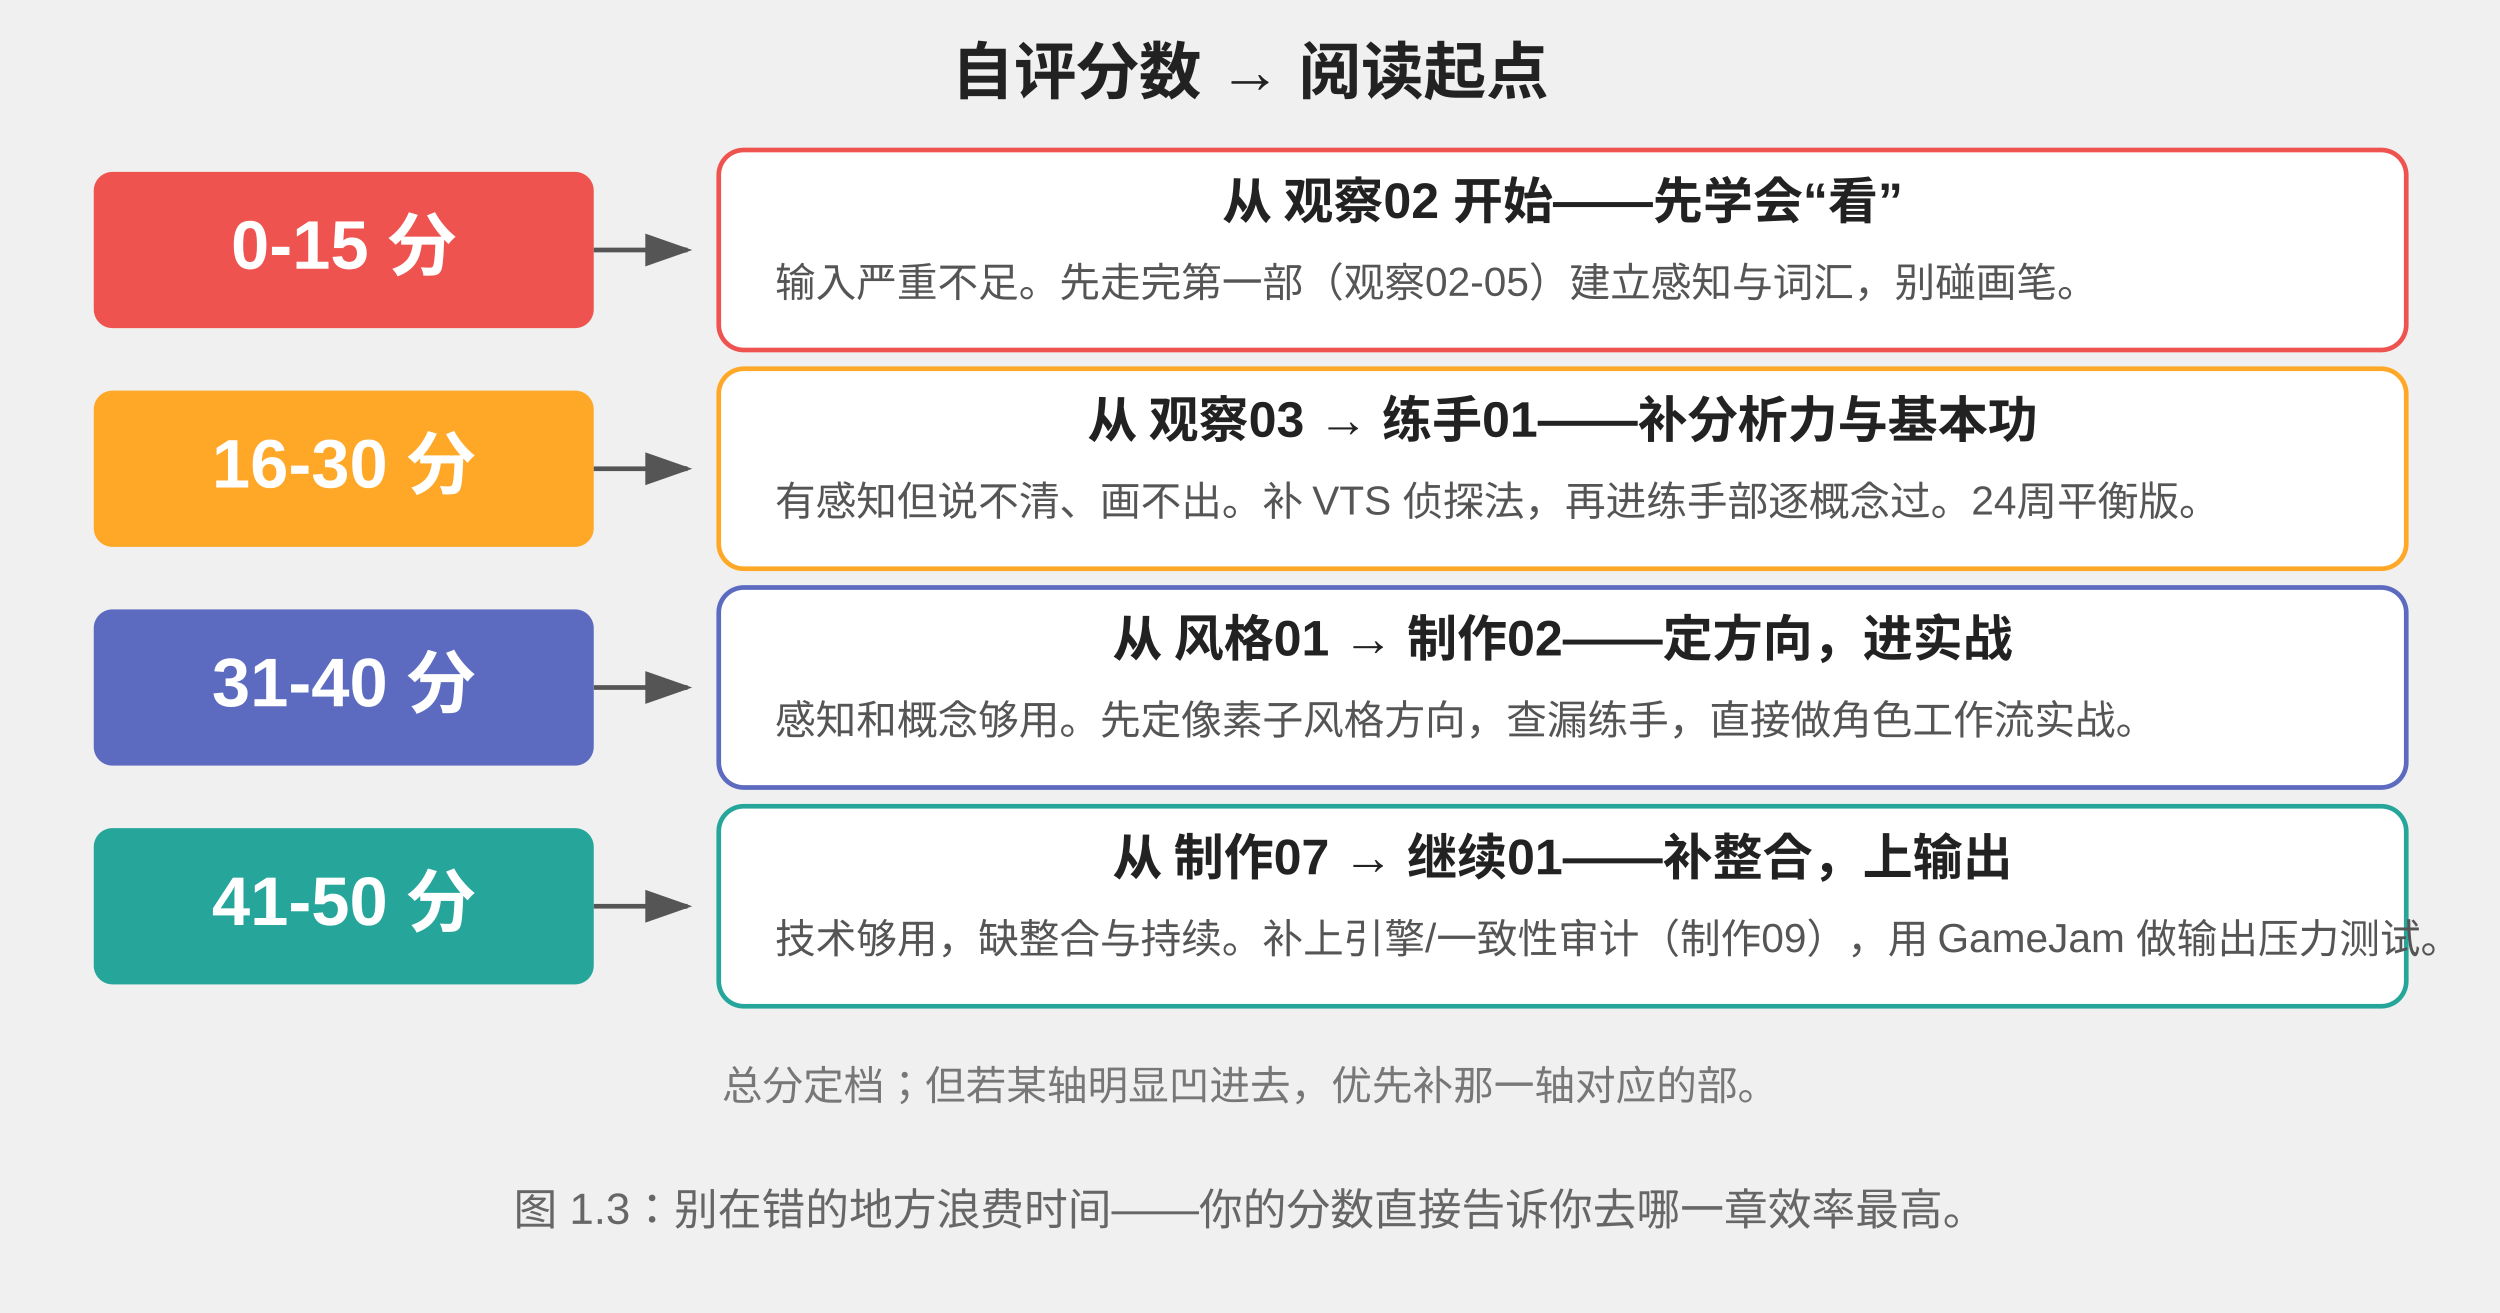
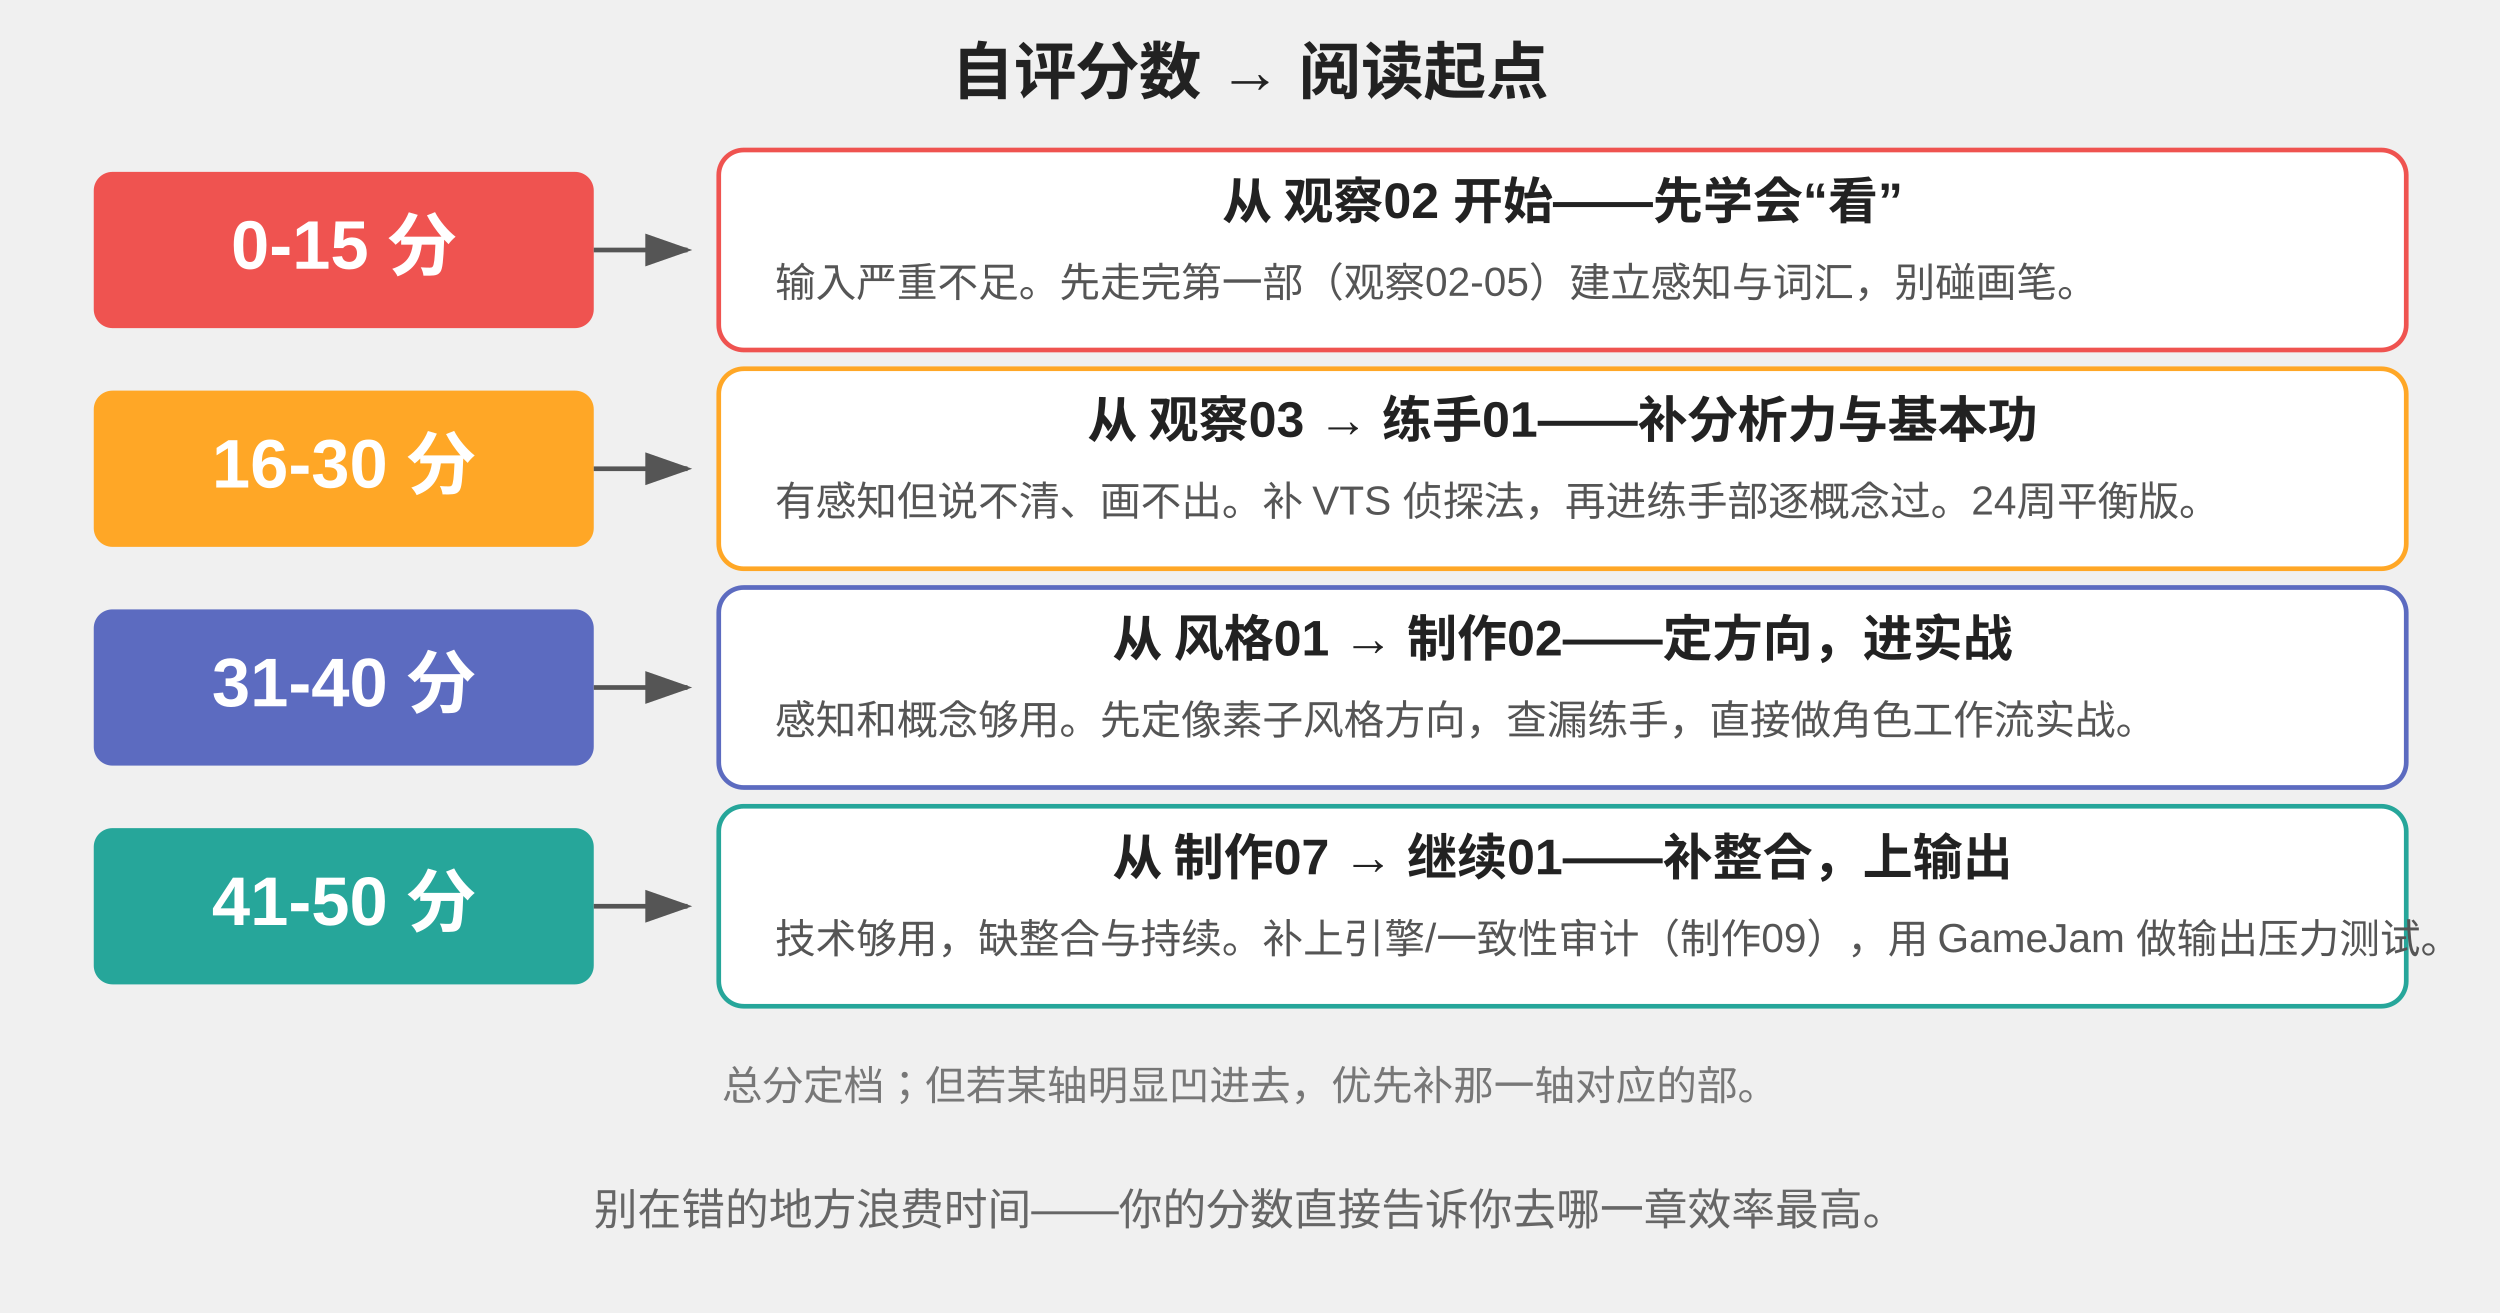
<svg xmlns="http://www.w3.org/2000/svg" viewBox="0 0 800 420" width="800" height="420" font-family="'PingFang SC','Microsoft YaHei',Arial,sans-serif">
  <style>
    .title { font-size: 20px; font-weight: bold; fill: #222; text-anchor: middle; }
    .caption { font-size: 14px; fill: #666; text-anchor: middle; }
    .score-box { font-size: 22px; font-weight: bold; fill: #FFF; text-anchor: middle; }
    .route-box { fill: #FFF; stroke-width: 1.5; }
    .route-title { font-size: 16px; font-weight: bold; fill: #222; text-anchor: middle; }
    .route-desc { font-size: 13px; fill: #555; text-anchor: start; }
    .note { font-size: 13px; fill: #777; text-anchor: middle; }
    .arrow { stroke: #555; stroke-width: 1.5; fill: none; marker-end: url(#arrowhead); }
  </style>
  <defs>
    <marker id="arrowhead" markerWidth="10" markerHeight="7" refX="9" refY="3.5" orient="auto">
      <polygon points="0 0, 10 3.5, 0 7" fill="#555" />
    </marker>
  </defs>
  <text x="400" y="30" class="title">自评分数 → 阅读起点</text>
  <rect x="30" y="55" width="160" height="50" rx="6" fill="#EF5350" />
  <text x="110" y="86" class="score-box">0-15 分</text>
  <line x1="190" y1="80" x2="220" y2="80" class="arrow" />
  <rect x="230" y="48" width="540" height="64" rx="8" stroke="#EF5350" class="route-box" />
  <text x="500" y="70" class="route-title">从 观察02 开始——先学会“看”</text>
  <text x="248" y="95" class="route-desc">输入严重不足。先走完第一部（观察02-05）建立感知与词汇，别碰画笔。</text>
  <rect x="30" y="125" width="160" height="50" rx="6" fill="#FFA726" />
  <text x="110" y="156" class="score-box">16-30 分</text>
  <line x1="190" y1="150" x2="220" y2="150" class="arrow" />
  <rect x="230" y="118" width="540" height="64" rx="8" stroke="#FFA726" class="route-box" />
  <text x="500" y="140" class="route-title">从 观察03 → 练手01——补分析力与基本功</text>
  <text x="248" y="165" class="route-desc">有感知但说不清、画不出。补 VTS 侦探法，再进练手部逐概念过。24周平衡版。</text>
  <rect x="30" y="195" width="160" height="50" rx="6" fill="#5C6BC0" />
  <text x="110" y="226" class="score-box">31-40 分</text>
  <line x1="190" y1="220" x2="220" y2="220" class="arrow" />
  <rect x="230" y="188" width="540" height="64" rx="8" stroke="#5C6BC0" class="route-box" />
  <text x="500" y="210" class="route-title">从 风格01 → 制作02——定方向，进实战</text>
  <text x="248" y="235" class="route-desc">感知和概念够用。先定像素子风格方向，查漏练手，直接做角色工作流实战。</text>
  <rect x="30" y="265" width="160" height="50" rx="6" fill="#26A69A" />
  <text x="110" y="296" class="score-box">41-50 分</text>
  <line x1="190" y1="290" x2="220" y2="290" class="arrow" />
  <rect x="230" y="258" width="540" height="64" rx="8" stroke="#26A69A" class="route-box" />
  <text x="500" y="280" class="route-title">从 制作07 → 继续01——补整合，上输出</text>
  <text x="248" y="305" class="route-desc">技术够用，缺整合与持续。补上引擎/一致性审计（制作09），用 GameJam 做输出压力测试。</text>
  <text x="400" y="352" class="note">总分定档；但若某轴明显凹进去，优先补那一轴对应的部。</text>
-   <text x="400" y="392" class="caption">图 1.3：别在错的地方浪费时间——你的分数直接告诉你去哪一章效率最高。</text>
+   <text x="400" y="392" class="caption">别在错的地方浪费时间——你的分数直接告诉你去哪一章效率最高。</text>
</svg>
